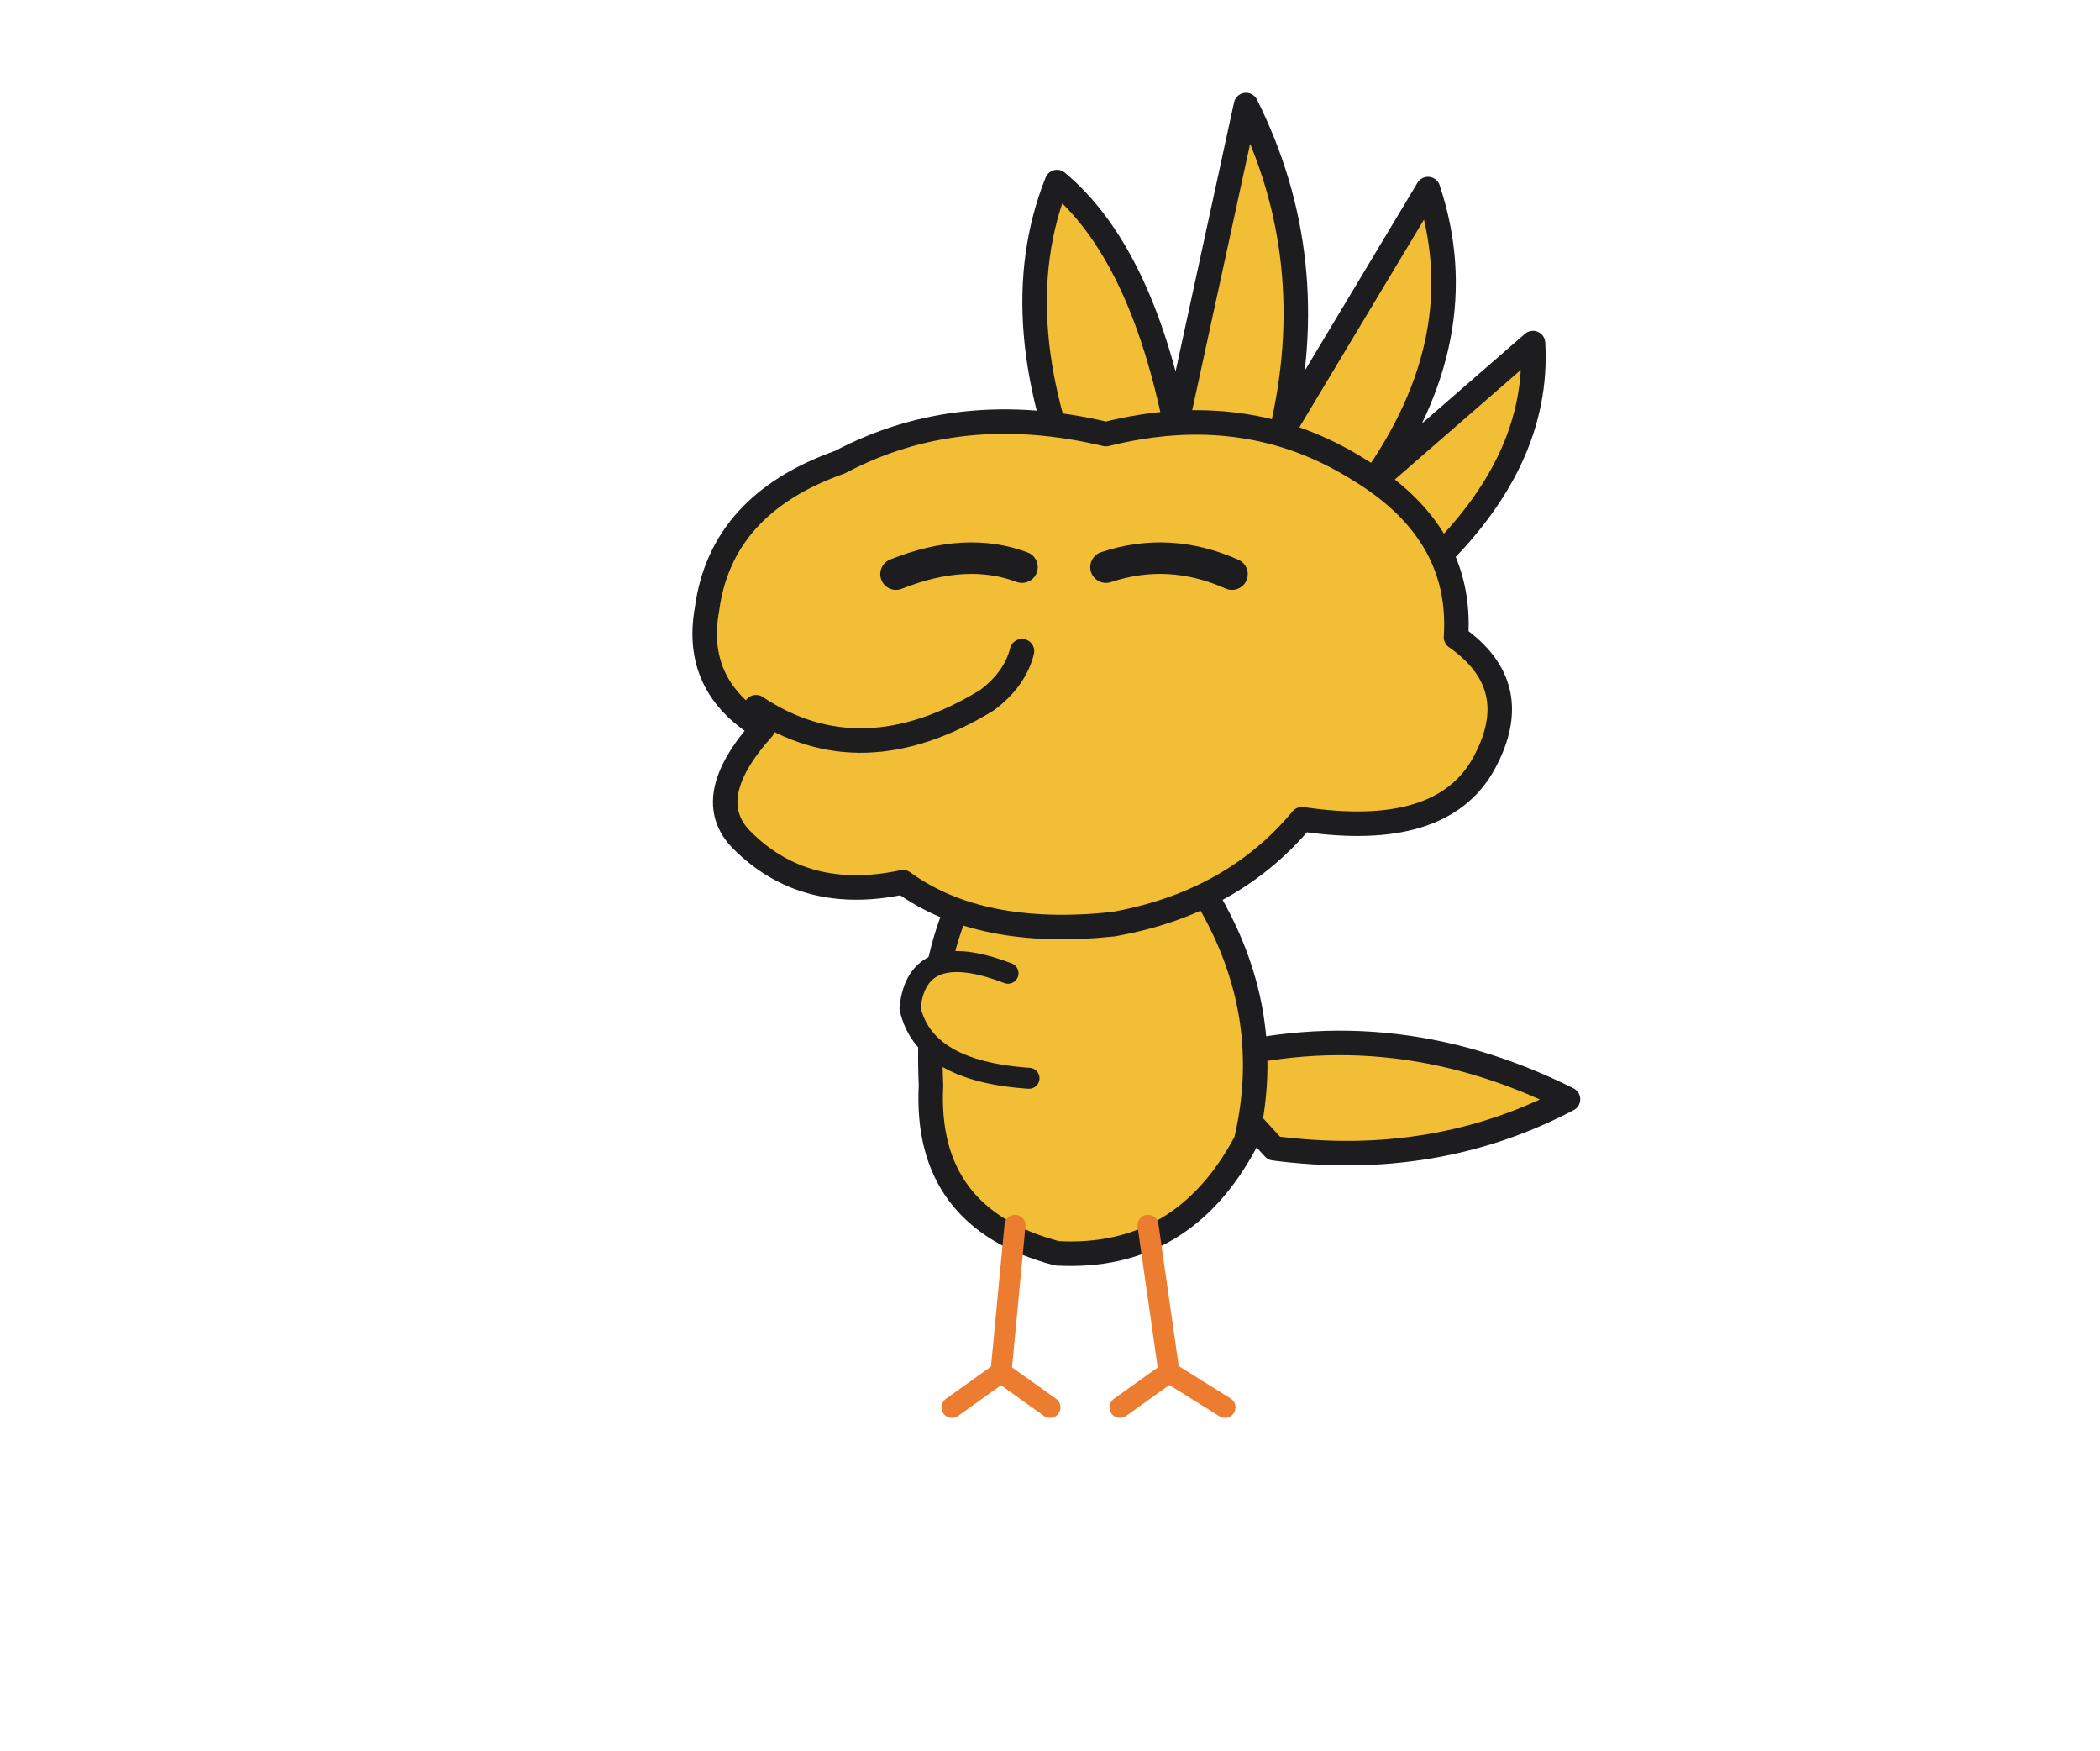
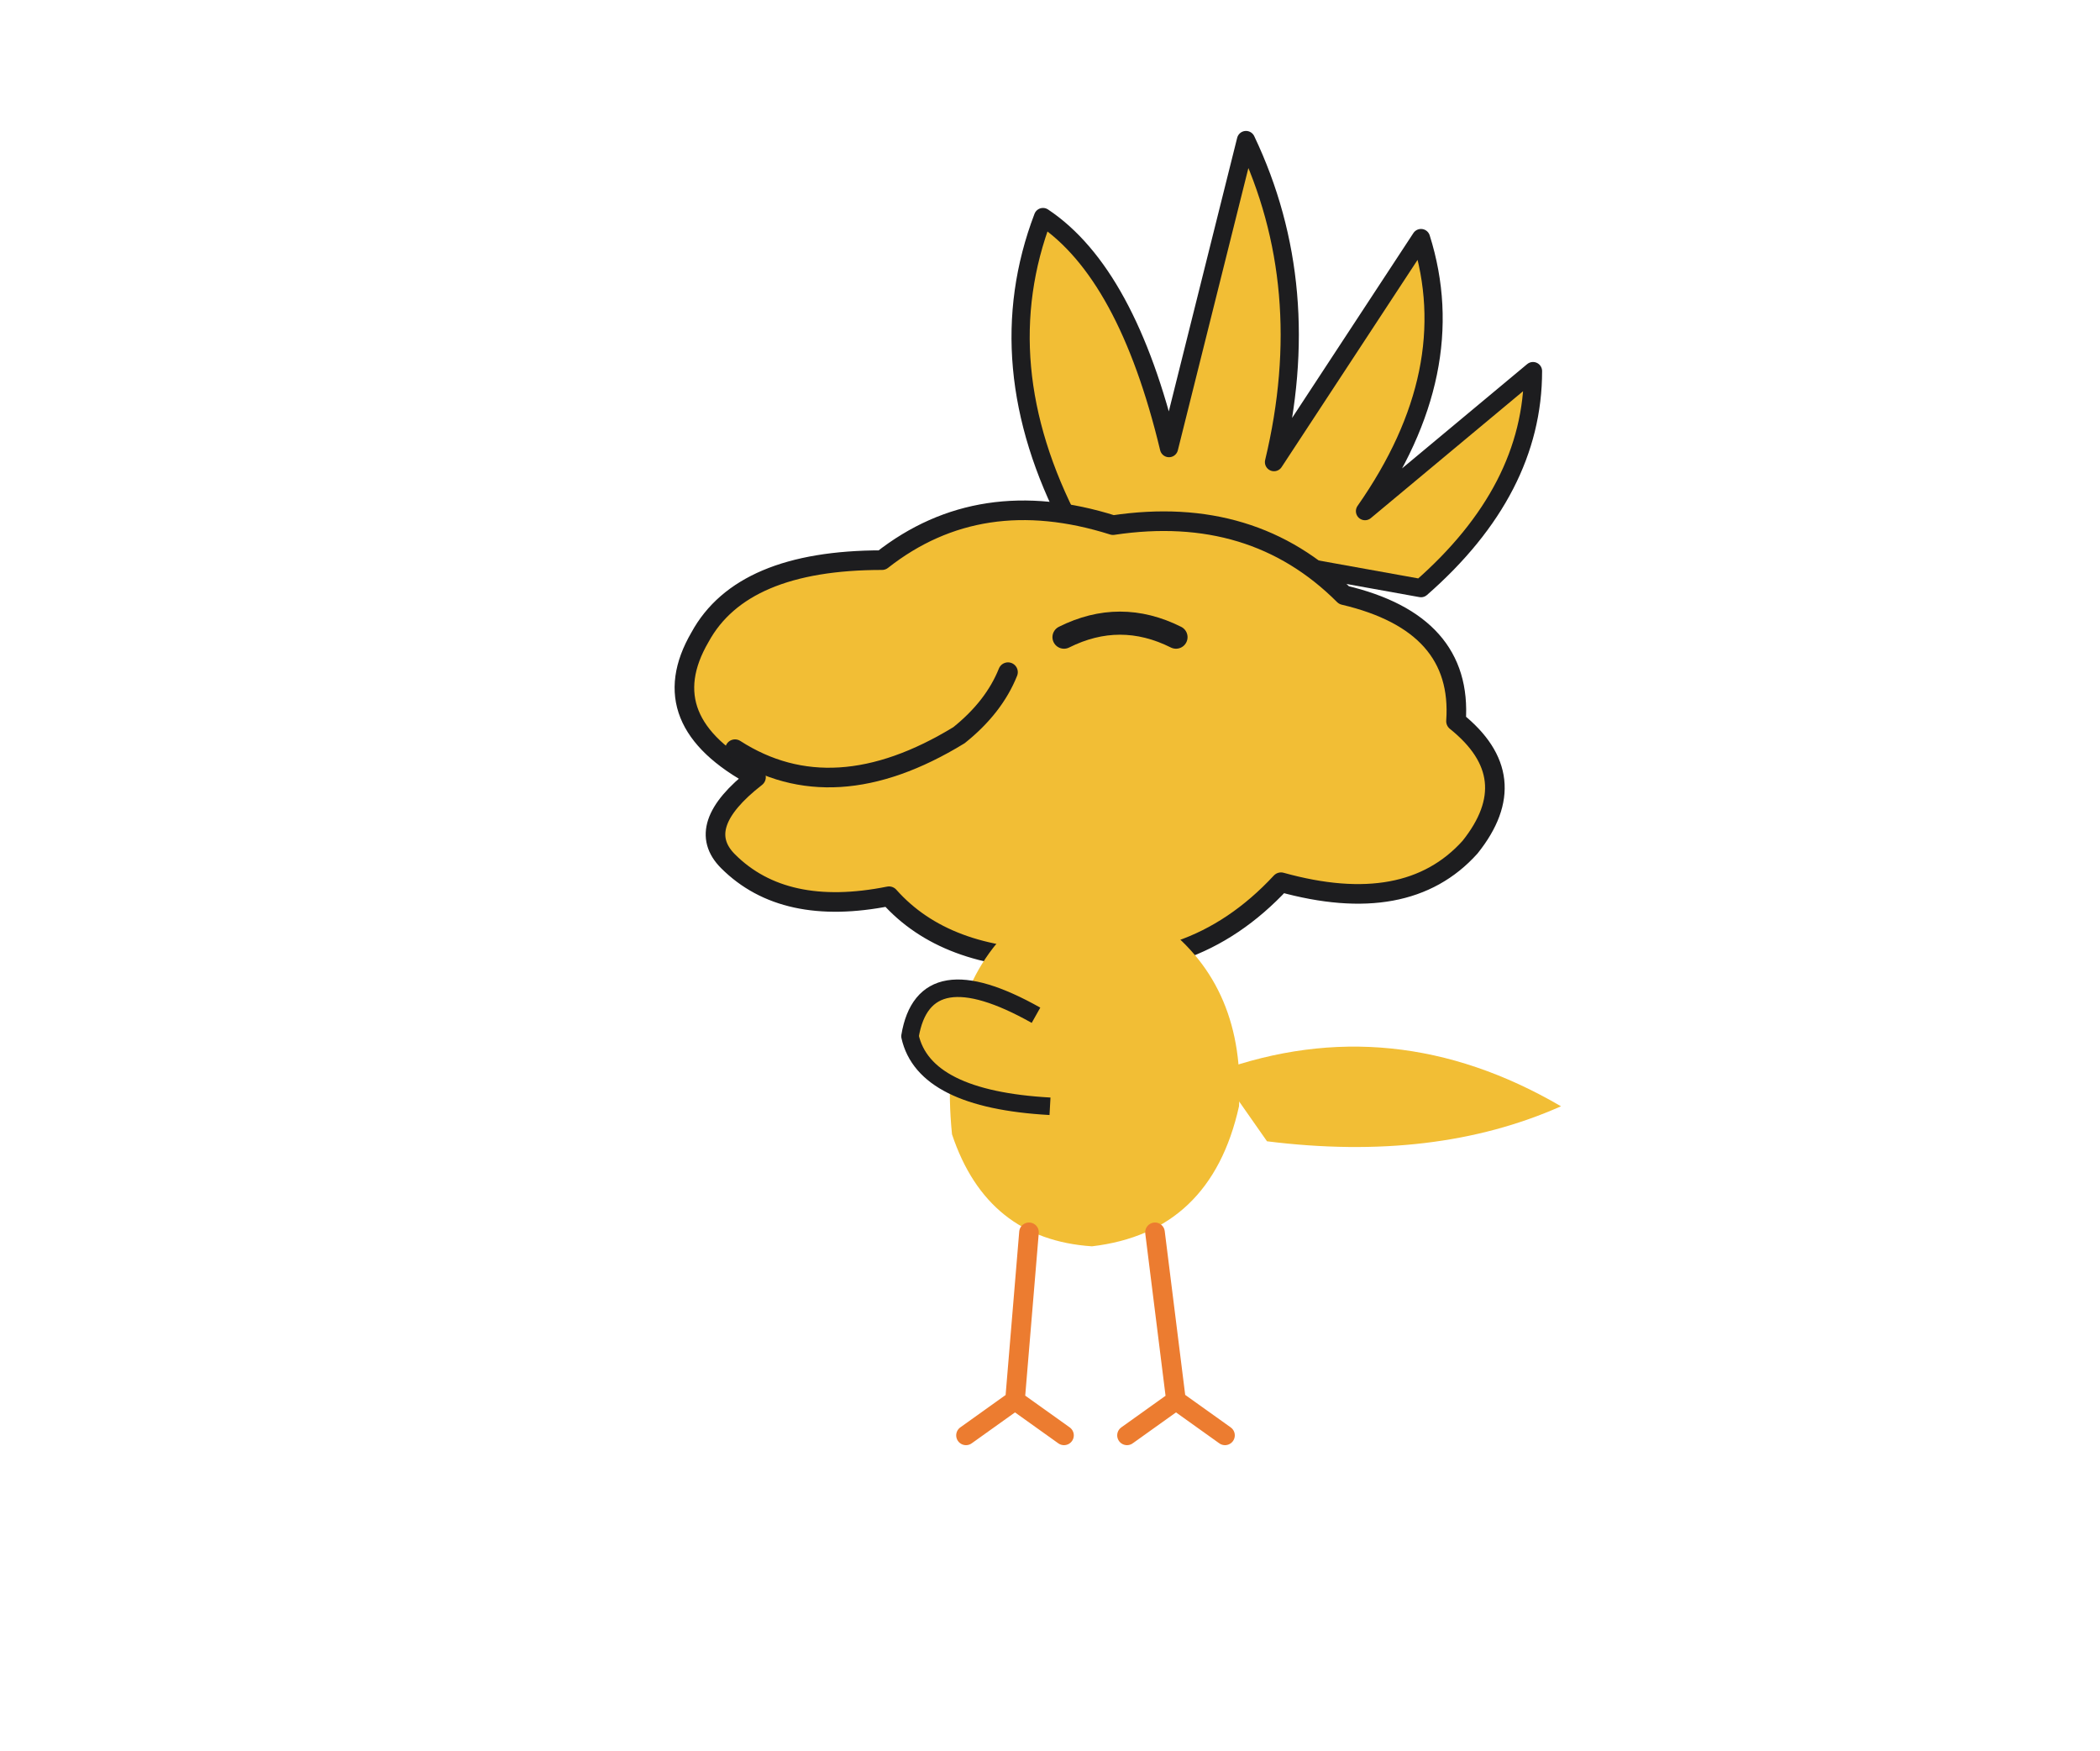
<svg xmlns="http://www.w3.org/2000/svg" width="300" height="250" viewBox="0 0 300 250">
-   <g stroke="#1D1D1F" stroke-width="3.5" stroke-linecap="round" stroke-linejoin="round">
-     <path d="M155 73 Q143 46 151 26 Q163 36 168 61 L178 15 Q189 37 183 62 L204 27 Q211 48 196 69 L219 49 Q220 66 204 81Z" fill="#F2BE35" />
-     <path d="M171 152 Q198 144 224 157 Q205 167 182 164Z" fill="#F2BE35" />
-     <path d="M142 121 Q132 133 133 155 Q132 174 151 179 Q169 180 178 163 Q183 142 169 123Z" fill="#F2BE35" />
-     <path d="M144 139 Q131 134 130 144 Q132 153 147 154" fill="#F2BE35" stroke-width="3" />
-     <path d="M109 104 Q99 98 101 87 Q103 72 120 66 Q137 57 158 62 Q178 57 194 67 Q209 76 208 91 Q218 98 212 109 Q206 120 186 117 Q176 129 159 132 Q140 134 129 126 Q115 129 106 120 Q100 114 109 104Z" fill="#F2BE35" />
-     <path d="M128 82 Q138 78 146 81 M158 81 Q167 78 176 82" fill="none" stroke-width="4.5" />
-     <path d="M108 101 Q123 111 141 100 Q145 97 146 93" fill="none" stroke-width="3.5" />
-     <path d="M145 175 L143 196 M164 175 L167 196 M143 196 L136 201 M143 196 L150 201 M167 196 L160 201 M167 196 L175 201" fill="none" stroke="#EC7C30" stroke-width="3" />
-   </g>
+   <path d="M153 75 Q141 52 149 31 Q161 39 167 64 L178 20 Q188 41 182 66 L203 34 Q209 53 195 73 L219 53 Q219 70 203 84Z" fill="#F2BE35" stroke="#1D1D1F" stroke-width="2.6" stroke-linejoin="round" />
+   <path d="M108 111 Q93 103 100 91 Q106 80 126 80 Q140 69 159 75 Q179 72 192 85 Q209 89 208 103 Q218 111 210 121 Q201 131 183 126 Q170 140 151 137 Q135 137 127 128 Q112 131 104 123 Q99 118 108 111Z" fill="#F2BE35" stroke="#1D1D1F" stroke-width="2.8" stroke-linejoin="round" />
+   <path d="M105 107 Q119 116 137 105 Q142 101 144 96" fill="none" stroke="#1D1D1F" stroke-width="2.8" stroke-linecap="round" />
+   <path d="M152 91 Q160 87 168 91" fill="none" stroke="#1D1D1F" stroke-width="3.3" stroke-linecap="round" />
+   <path d="M145 132 Q134 142 136 162 Q141 177 156 178 Q173 176 177 158 Q178 141 166 132Z" fill="#F2BE35" />
+   <path d="M148 145 Q132 136 130 148 Q132 157 150 158" fill="#F2BE35" stroke="#1D1D1F" stroke-width="2.5" stroke-linejoin="round" />
+   <path d="M174 153 Q199 144 223 158 Q205 166 181 163Z" fill="#F2BE35" />
+   <path d="M147 176 L145 200 M165 176 L168 200 M145 200 L138 205 M145 200 L152 205 M168 200 L161 205 M168 200 L175 205" fill="none" stroke="#EC7C30" stroke-width="2.8" stroke-linecap="round" />
</svg>
